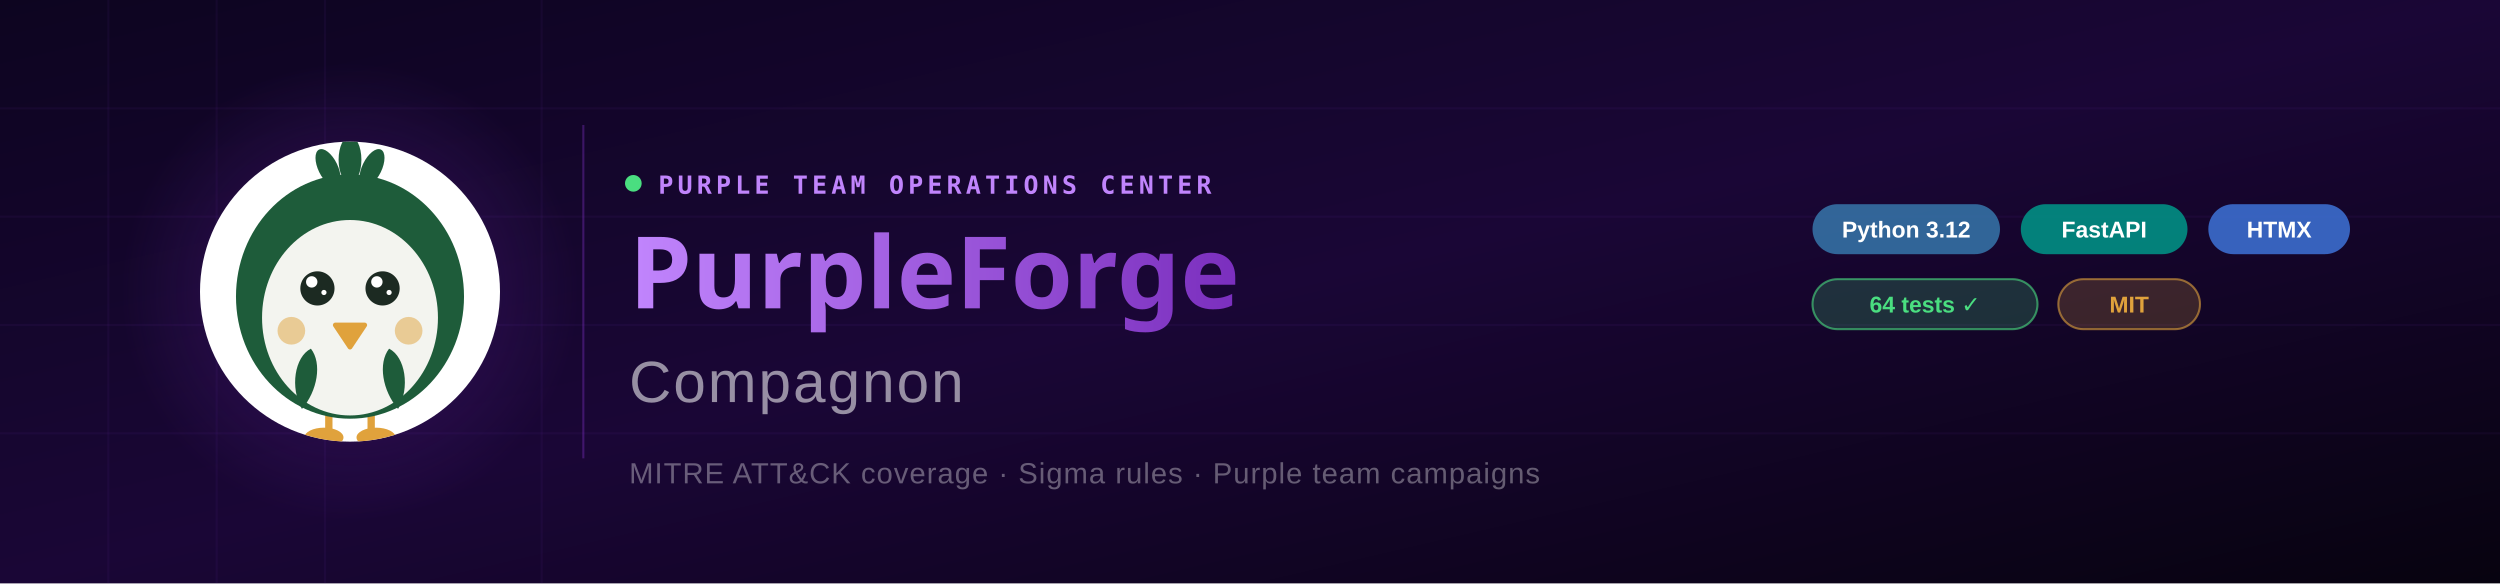
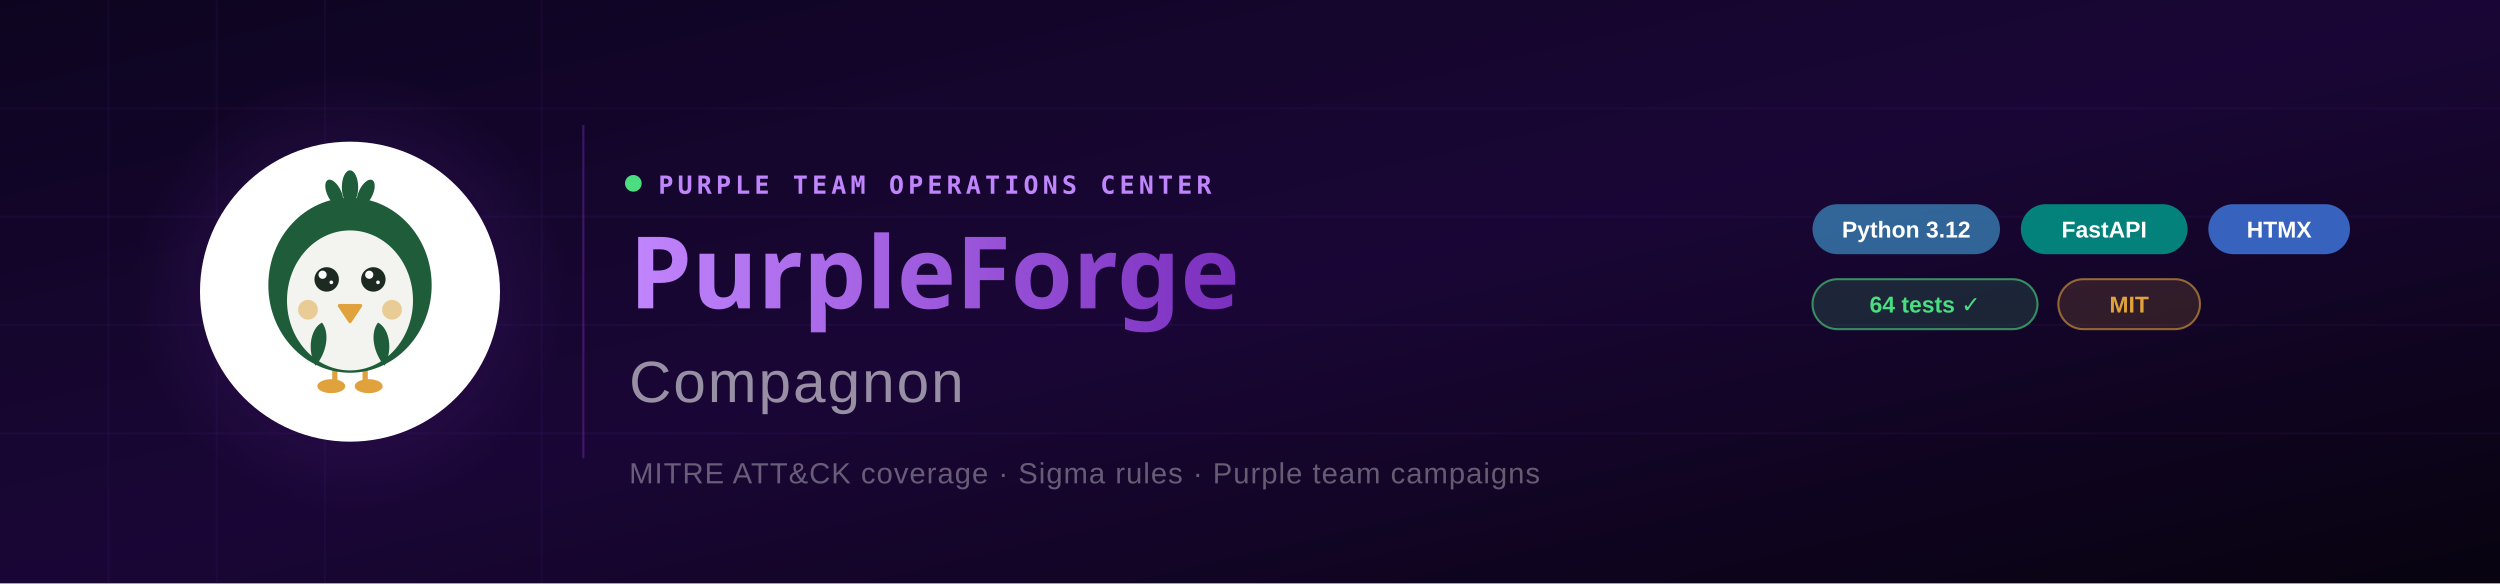
<svg xmlns="http://www.w3.org/2000/svg" viewBox="0 0 1200 280" width="1200" height="280">
  <defs>
    <linearGradient id="bg" x1="0%" y1="0%" x2="100%" y2="100%">
      <stop offset="0%" stop-color="#0d0520" />
      <stop offset="50%" stop-color="#1a0636" />
      <stop offset="100%" stop-color="#07030f" />
    </linearGradient>
-     <radialGradient id="halo" cx="50%" cy="50%" r="50%">
-       <stop offset="0%" stop-color="#7B2FBE" stop-opacity="0.35" />
-       <stop offset="100%" stop-color="#7B2FBE" stop-opacity="0" />
-     </radialGradient>
    <linearGradient id="grad-title" x1="0%" y1="0%" x2="100%" y2="0%">
      <stop offset="0%" stop-color="#c084fc" />
      <stop offset="100%" stop-color="#7B2FBE" />
    </linearGradient>
-     <clipPath id="circle-clip">
-       <circle cx="168" cy="140" r="72" />
-     </clipPath>
+     <radialGradient id="halo" cx="50%" cy="50%" r="50%">
+       <stop offset="0%" stop-color="#7B2FBE" stop-opacity="0.3" />
+       <stop offset="100%" stop-color="#7B2FBE" stop-opacity="0" />
+     </radialGradient>
  </defs>
  <rect width="1200" height="280" fill="url(#bg)" />
  <line x1="0" y1="52" x2="1200" y2="52" stroke="#7B2FBE" stroke-opacity="0.07" stroke-width="1" />
  <line x1="0" y1="104" x2="1200" y2="104" stroke="#7B2FBE" stroke-opacity="0.07" stroke-width="1" />
  <line x1="0" y1="156" x2="1200" y2="156" stroke="#7B2FBE" stroke-opacity="0.07" stroke-width="1" />
  <line x1="0" y1="208" x2="1200" y2="208" stroke="#7B2FBE" stroke-opacity="0.07" stroke-width="1" />
  <line x1="52" y1="0" x2="52" y2="280" stroke="#7B2FBE" stroke-opacity="0.07" stroke-width="1" />
  <line x1="104" y1="0" x2="104" y2="280" stroke="#7B2FBE" stroke-opacity="0.07" stroke-width="1" />
  <line x1="156" y1="0" x2="156" y2="280" stroke="#7B2FBE" stroke-opacity="0.07" stroke-width="1" />
  <line x1="260" y1="0" x2="260" y2="280" stroke="#7B2FBE" stroke-opacity="0.07" stroke-width="1" />
-   <ellipse cx="168" cy="140" rx="110" ry="110" fill="url(#halo)" />
+   <ellipse cx="168" cy="140" rx="105" ry="105" fill="url(#halo)" />
  <circle cx="168" cy="140" r="72" fill="#FFFFFF" />
-   <svg x="82" y="54" width="172" height="172" viewBox="120 46 440 440" clip-path="url(#circle-clip)">
+   <g transform="translate(168,140) scale(0.28) translate(-340,-283)">
    <ellipse cx="340" cy="104" rx="14" ry="29" fill="#1E5C3A" />
    <ellipse cx="313" cy="114" rx="12" ry="25" fill="#1E5C3A" transform="rotate(-26 313 114)" />
    <ellipse cx="367" cy="114" rx="12" ry="25" fill="#1E5C3A" transform="rotate(26 367 114)" />
    <line x1="314" y1="404" x2="314" y2="436" stroke="#E0A23C" stroke-width="9" stroke-linecap="round" />
    <line x1="366" y1="404" x2="366" y2="436" stroke="#E0A23C" stroke-width="9" stroke-linecap="round" />
    <ellipse cx="308" cy="445" rx="24" ry="12" fill="#E0A23C" />
    <ellipse cx="372" cy="445" rx="24" ry="12" fill="#E0A23C" />
    <ellipse cx="340" cy="272" rx="140" ry="150" fill="#1E5C3A" />
    <ellipse cx="340" cy="298" rx="108" ry="120" fill="#F3F4EF" />
    <path d="M 292 336 C 272 346, 266 384, 281 410 C 300 388, 306 354, 292 336 Z" fill="#1E5C3A" />
    <path d="M 388 336 C 408 346, 414 384, 399 410 C 380 388, 374 354, 388 336 Z" fill="#1E5C3A" />
    <circle cx="300" cy="262" r="21" fill="#1C2A22" />
    <circle cx="293" cy="254" r="7" fill="#FFFFFF" />
    <circle cx="308" cy="267" r="3.2" fill="#FFFFFF" />
    <circle cx="380" cy="262" r="21" fill="#1C2A22" />
    <circle cx="373" cy="254" r="7" fill="#FFFFFF" />
    <circle cx="388" cy="267" r="3.2" fill="#FFFFFF" />
    <circle cx="268" cy="314" r="17" fill="#E0A23C" opacity="0.5" />
    <circle cx="412" cy="314" r="17" fill="#E0A23C" opacity="0.5" />
    <polygon points="340,334 322,307 358,307" fill="#E0A23C" stroke="#E0A23C" stroke-width="6" stroke-linejoin="round" />
-   </svg>
+   </g>
  <line x1="280" y1="60" x2="280" y2="220" stroke="#7B2FBE" stroke-opacity="0.4" stroke-width="1" />
  <circle cx="304" cy="88" r="4" fill="#4ade80" />
  <text x="316" y="93" font-family="monospace" font-size="12" fill="#c084fc" letter-spacing="2" font-weight="700">PURPLE TEAM OPERATIONS CENTER</text>
  <text x="302" y="148" font-family="Arial Black, sans-serif" font-size="48" font-weight="900" fill="url(#grad-title)">PurpleForge</text>
  <text x="302" y="193" font-family="Arial, sans-serif" font-size="28" font-weight="400" fill="rgba(255,255,255,0.55)" letter-spacing="1">Compagnon</text>
  <text x="302" y="232" font-family="Arial, sans-serif" font-size="14" fill="rgba(255,255,255,0.35)" letter-spacing="0.5">MITRE ATT&amp;CK coverage · Sigma rules · Purple team campaigns</text>
  <rect x="870" y="98" width="90" height="24" rx="12" fill="#3776ab" fill-opacity="0.85" />
  <text x="915" y="114" font-family="Arial, sans-serif" font-size="11" fill="white" text-anchor="middle" font-weight="600">Python 3.12</text>
  <rect x="970" y="98" width="80" height="24" rx="12" fill="#009688" fill-opacity="0.85" />
  <text x="1010" y="114" font-family="Arial, sans-serif" font-size="11" fill="white" text-anchor="middle" font-weight="600">FastAPI</text>
  <rect x="1060" y="98" width="68" height="24" rx="12" fill="#3d72d7" fill-opacity="0.85" />
  <text x="1094" y="114" font-family="Arial, sans-serif" font-size="11" fill="white" text-anchor="middle" font-weight="600">HTMX</text>
-   <rect x="870" y="134" width="108" height="24" rx="12" fill="#4ade80" fill-opacity="0.2" />
-   <rect x="870" y="134" width="108" height="24" rx="12" fill="none" stroke="#4ade80" stroke-width="1" stroke-opacity="0.6" />
+   <rect x="870" y="134" width="108" height="24" rx="12" fill="#4ade80" fill-opacity="0.15" />
+   <rect x="870" y="134" width="108" height="24" rx="12" fill="none" stroke="#4ade80" stroke-opacity="0.6" stroke-width="1" />
  <text x="924" y="150" font-family="Arial, sans-serif" font-size="11" fill="#4ade80" text-anchor="middle" font-weight="600">64 tests ✓</text>
-   <rect x="988" y="134" width="68" height="24" rx="12" fill="#E0A23C" fill-opacity="0.2" />
-   <rect x="988" y="134" width="68" height="24" rx="12" fill="none" stroke="#E0A23C" stroke-width="1" stroke-opacity="0.6" />
+   <rect x="988" y="134" width="68" height="24" rx="12" fill="#E0A23C" fill-opacity="0.15" />
+   <rect x="988" y="134" width="68" height="24" rx="12" fill="none" stroke="#E0A23C" stroke-opacity="0.6" stroke-width="1" />
  <text x="1022" y="150" font-family="Arial, sans-serif" font-size="11" fill="#E0A23C" text-anchor="middle" font-weight="600">MIT</text>
  <line x1="0" y1="272" x2="1200" y2="272" stroke="url(#grad-title)" stroke-opacity="0.3" stroke-width="2" />
</svg>
